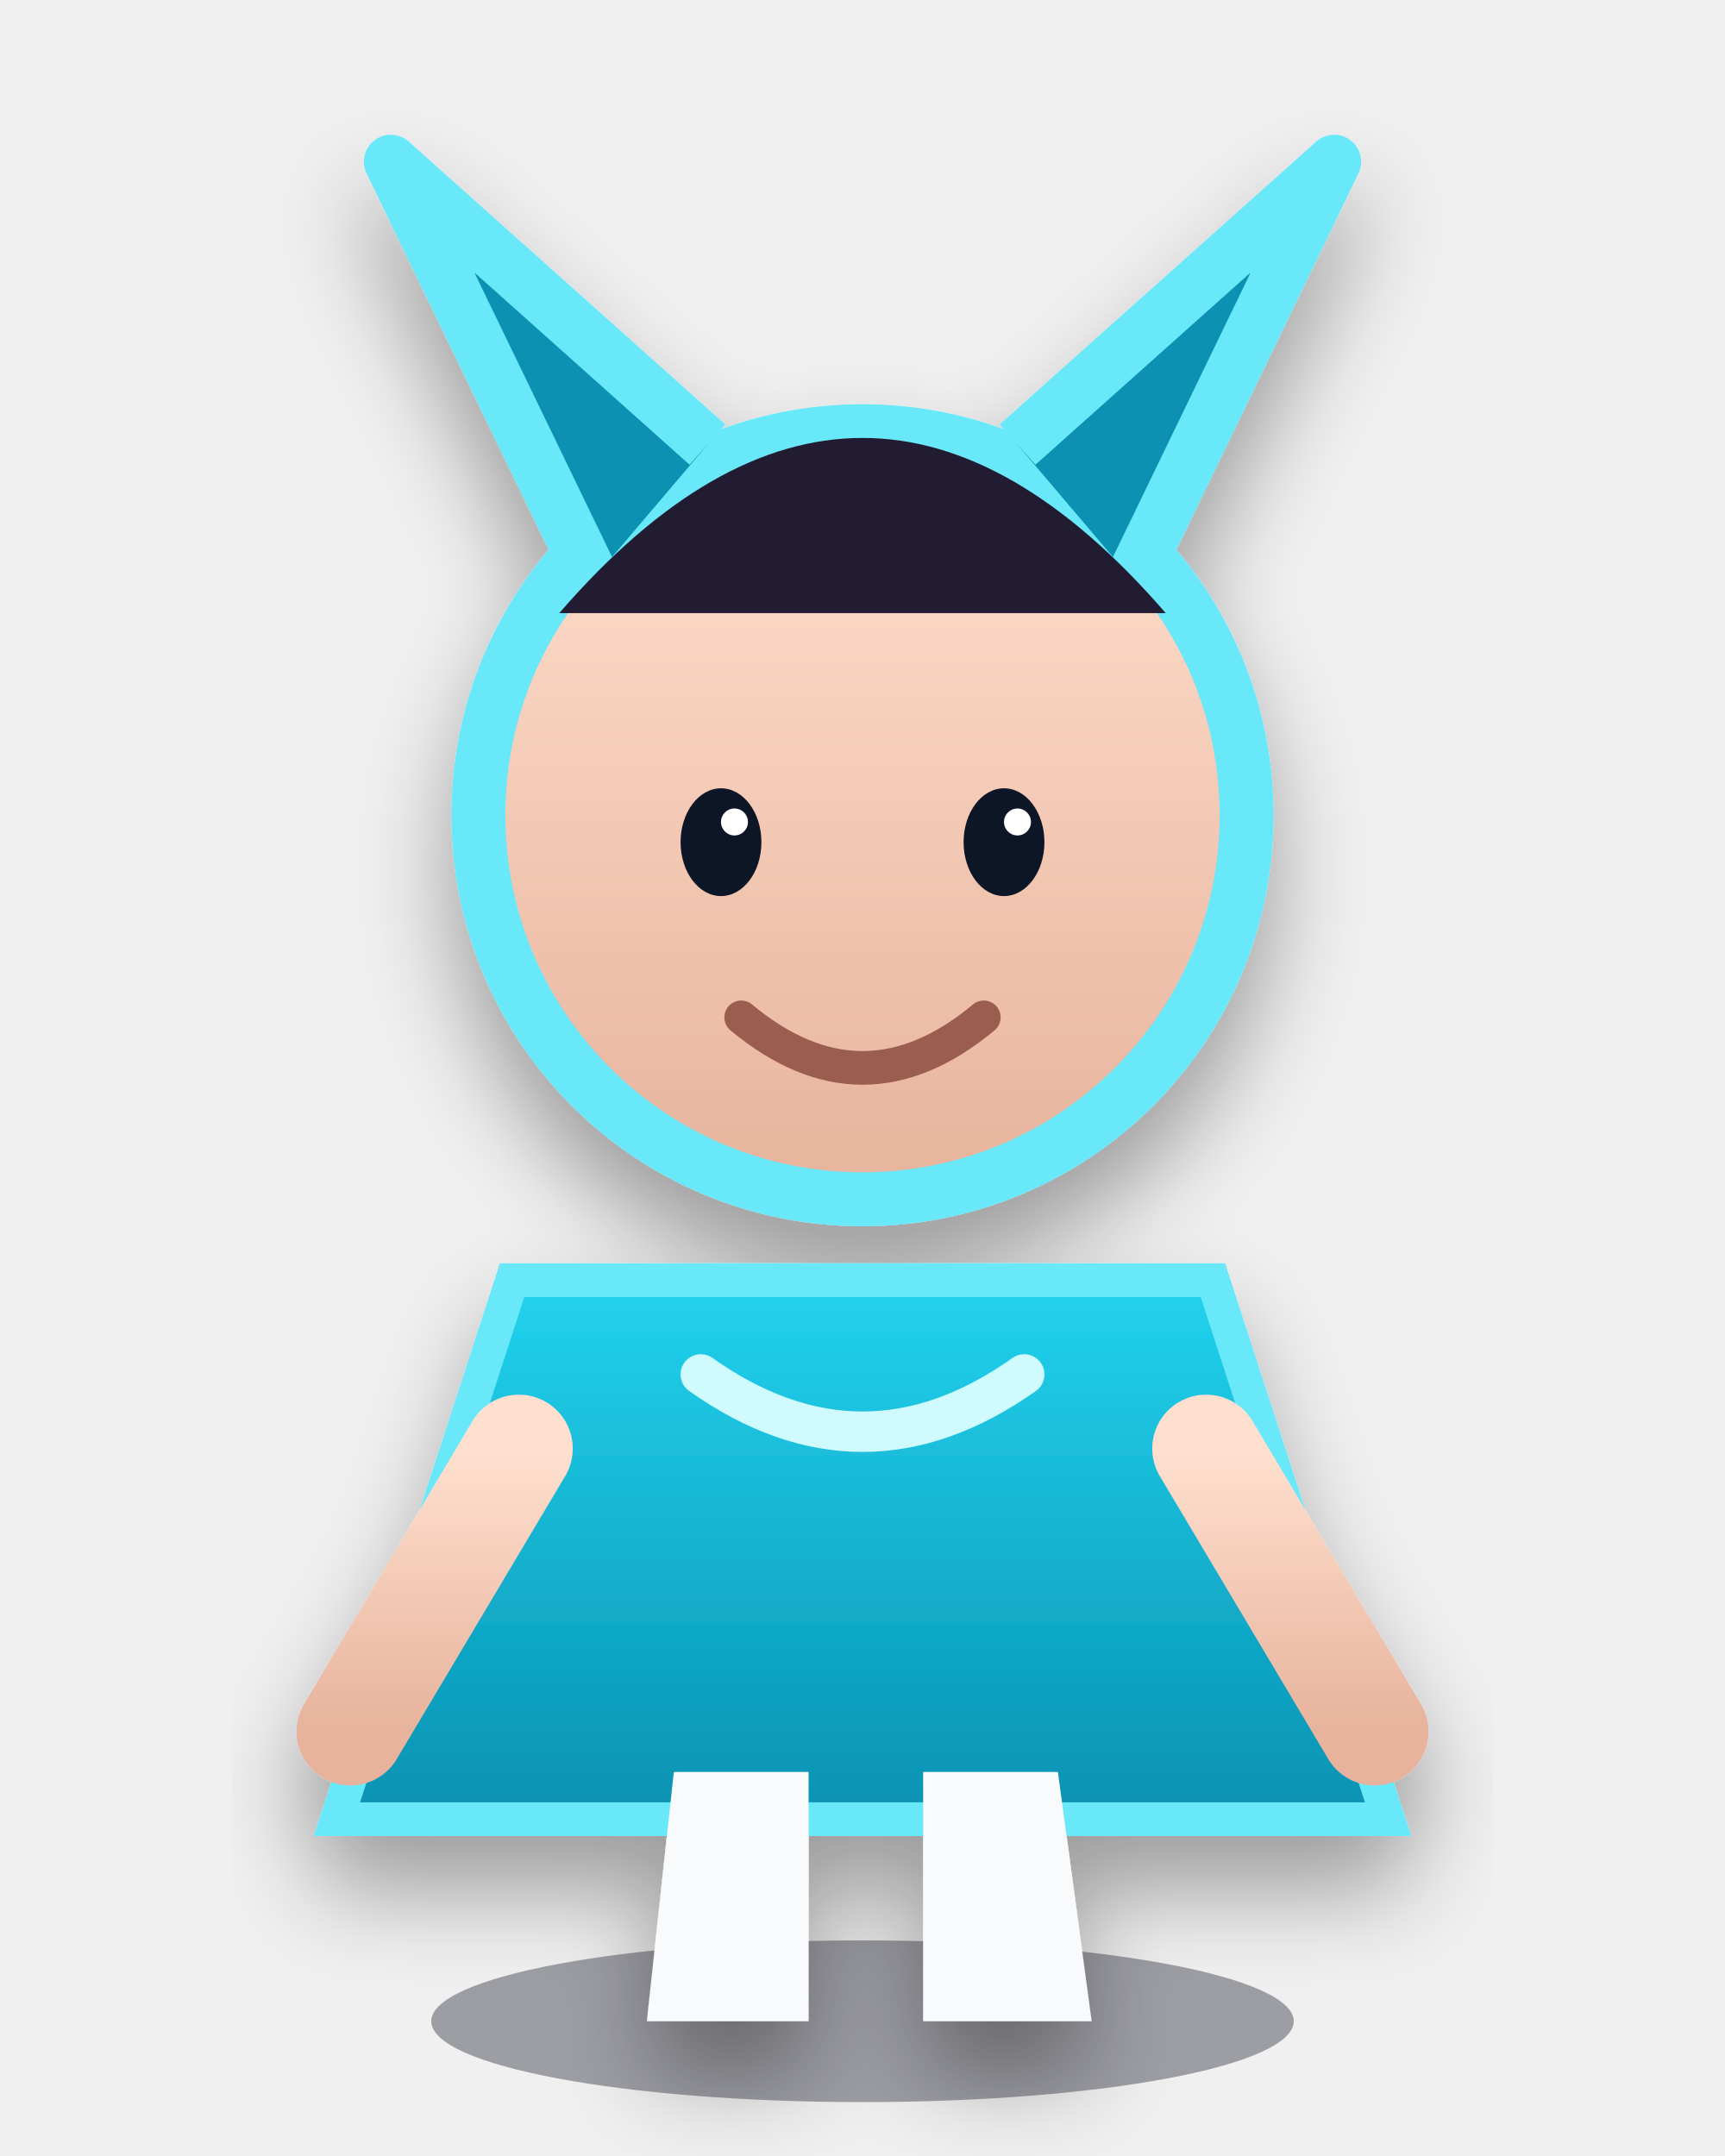
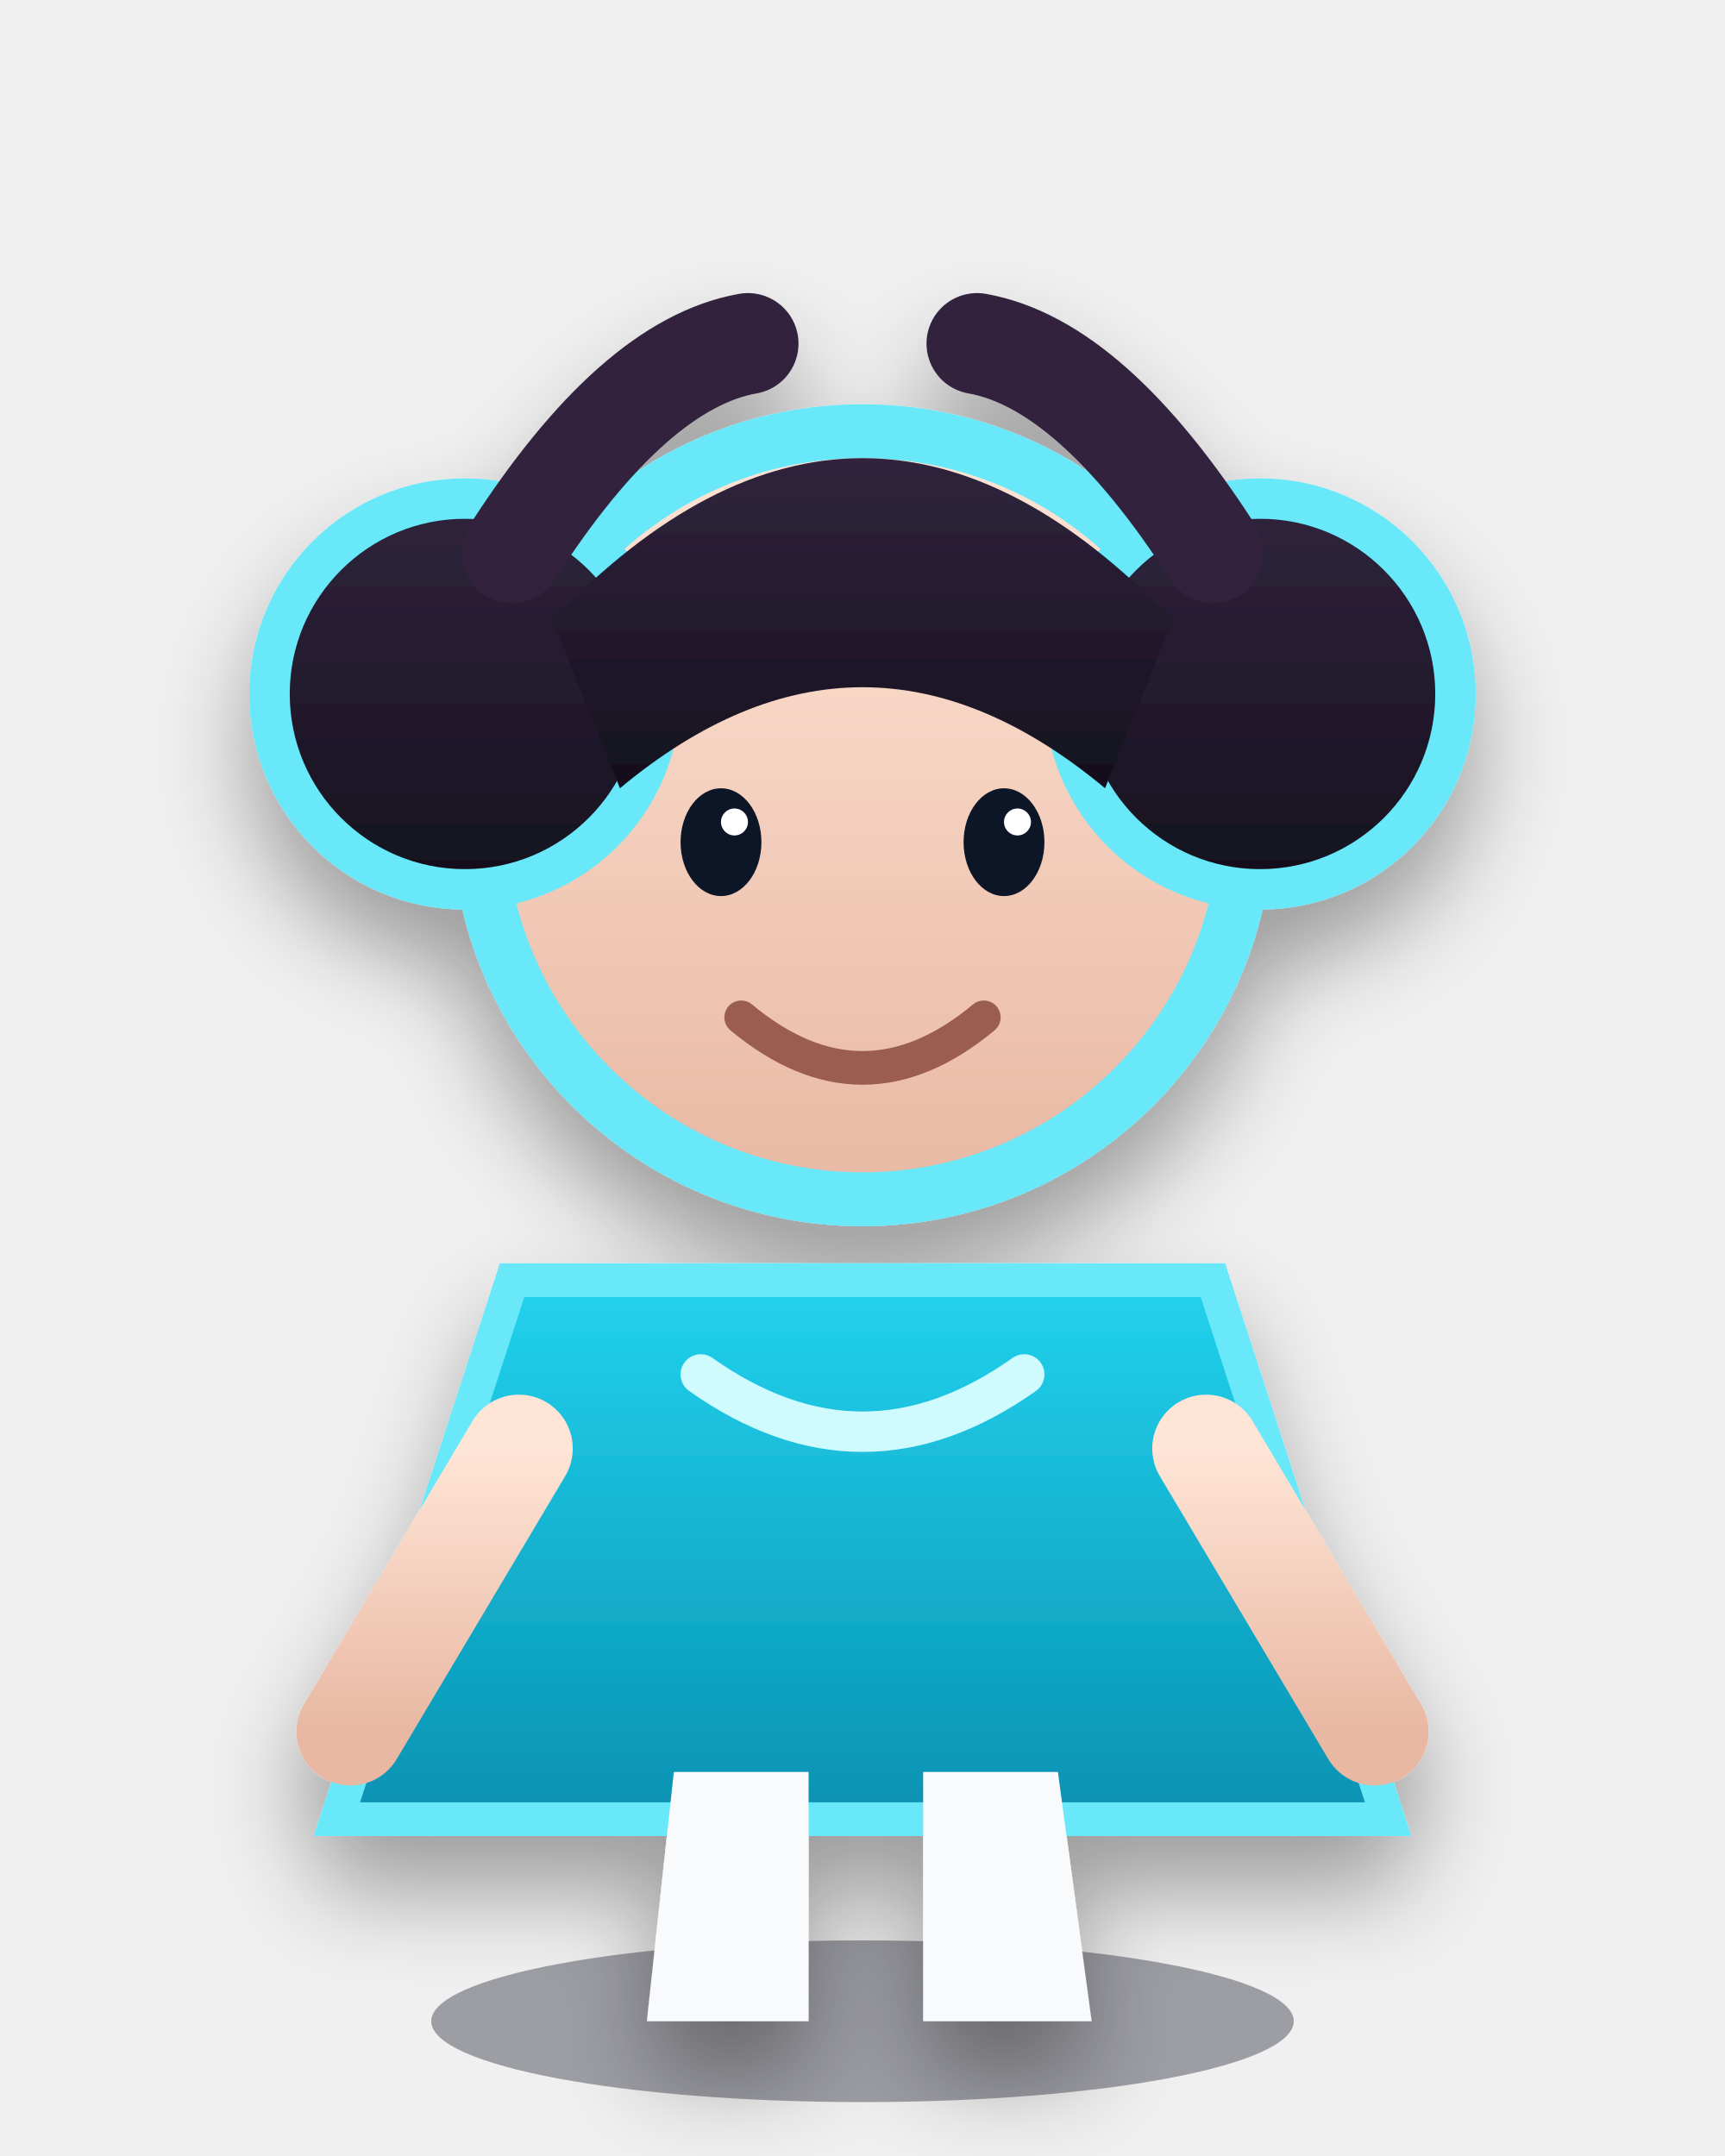
<svg xmlns="http://www.w3.org/2000/svg" width="256" height="320" viewBox="0 0 256 320">
  <defs>
    <linearGradient id="skin" x2="0" y2="1">
-       <stop stop-color="#ffe0cf" />
-       <stop offset="1" stop-color="#e7b39c" />
+       <stop stop-color="#ffe5d6" />
+       <stop offset="1" stop-color="#e8b8a3" />
    </linearGradient>
    <linearGradient id="dress" x2="0" y2="1">
      <stop stop-color="#22d3ee" />
      <stop offset="1" stop-color="#0891b2" />
+     </linearGradient>
+     <linearGradient id="hair" x2="0" y2="1">
+       <stop stop-color="#30243d" />
+       <stop offset="1" stop-color="#15101d" />
    </linearGradient>
    <filter id="s">
      <feDropShadow dx="0" dy="8" stdDeviation="7" flood-opacity=".35" />
    </filter>
  </defs>
  <ellipse cx="128" cy="300" rx="64" ry="12" fill="#020617" opacity=".35" />
  <g filter="url(#s)">
    <path d="M76 190h104l26 80H50z" fill="url(#dress)" stroke="#67e8f9" stroke-width="5" />
    <path d="M100 263h20v37H96zM137 263h20l5 37h-25z" fill="#f8fafc" />
    <path d="M77 215l-25 42M179 215l25 42" stroke="url(#skin)" stroke-width="16" stroke-linecap="round" />
    <circle cx="128" cy="121" r="57" fill="url(#skin)" stroke="#67e8f9" stroke-width="8" />
-     <path d="M88 86L58 24l47 42M168 86l30-62-47 42" fill="#0891b2" stroke="#67e8f9" stroke-width="8" stroke-linejoin="round" />
-     <path d="M83 91q45-52 90 0" fill="#241b31" />
+     <circle cx="69" cy="103" r="29" fill="url(#hair)" stroke="#67e8f9" stroke-width="6" />
+     <circle cx="187" cy="103" r="29" fill="url(#hair)" stroke="#67e8f9" stroke-width="6" />
+     <path d="M82 92q46-48 92 0l-10 25q-36-30-72 0z" fill="url(#hair)" />
+     <path d="M76 82q18-28 35-31M180 82q-18-28-35-31" fill="none" stroke="#30243d" stroke-width="15" stroke-linecap="round" />
    <ellipse cx="107" cy="125" rx="6" ry="8" fill="#111827" />
    <ellipse cx="149" cy="125" rx="6" ry="8" fill="#111827" />
    <circle cx="109" cy="122" r="2" fill="#fff" />
    <circle cx="151" cy="122" r="2" fill="#fff" />
    <path d="M110 151q18 15 36 0" fill="none" stroke="#9a5d50" stroke-width="5" stroke-linecap="round" />
    <path d="M104 204q24 17 48 0" fill="none" stroke="#cffafe" stroke-width="6" stroke-linecap="round" />
  </g>
</svg>
